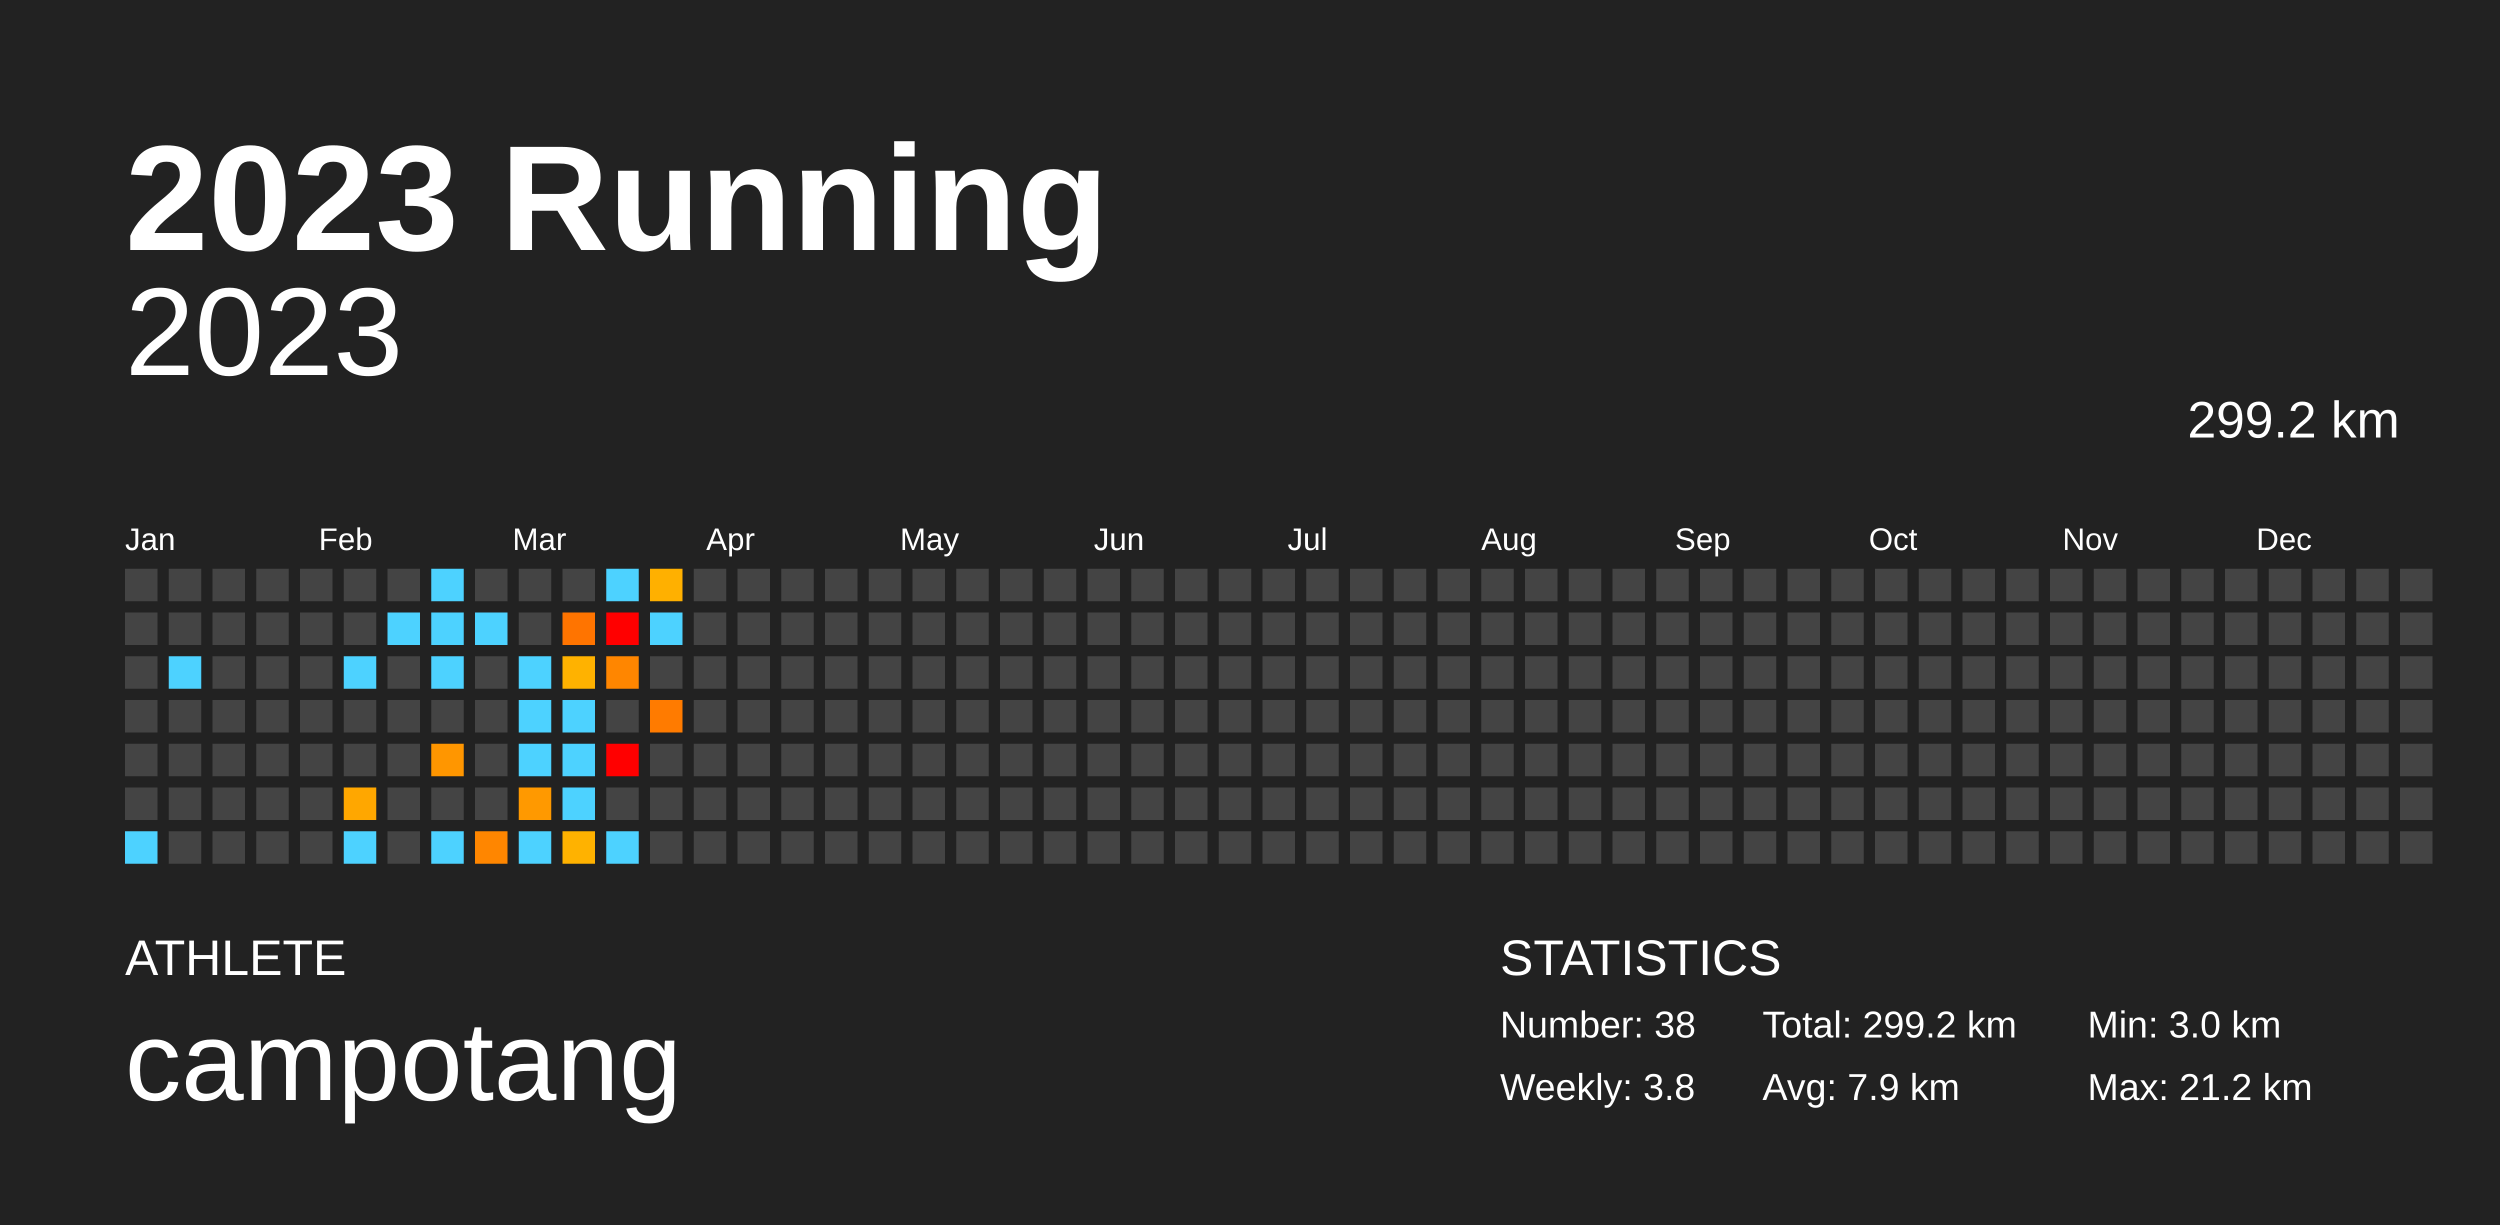
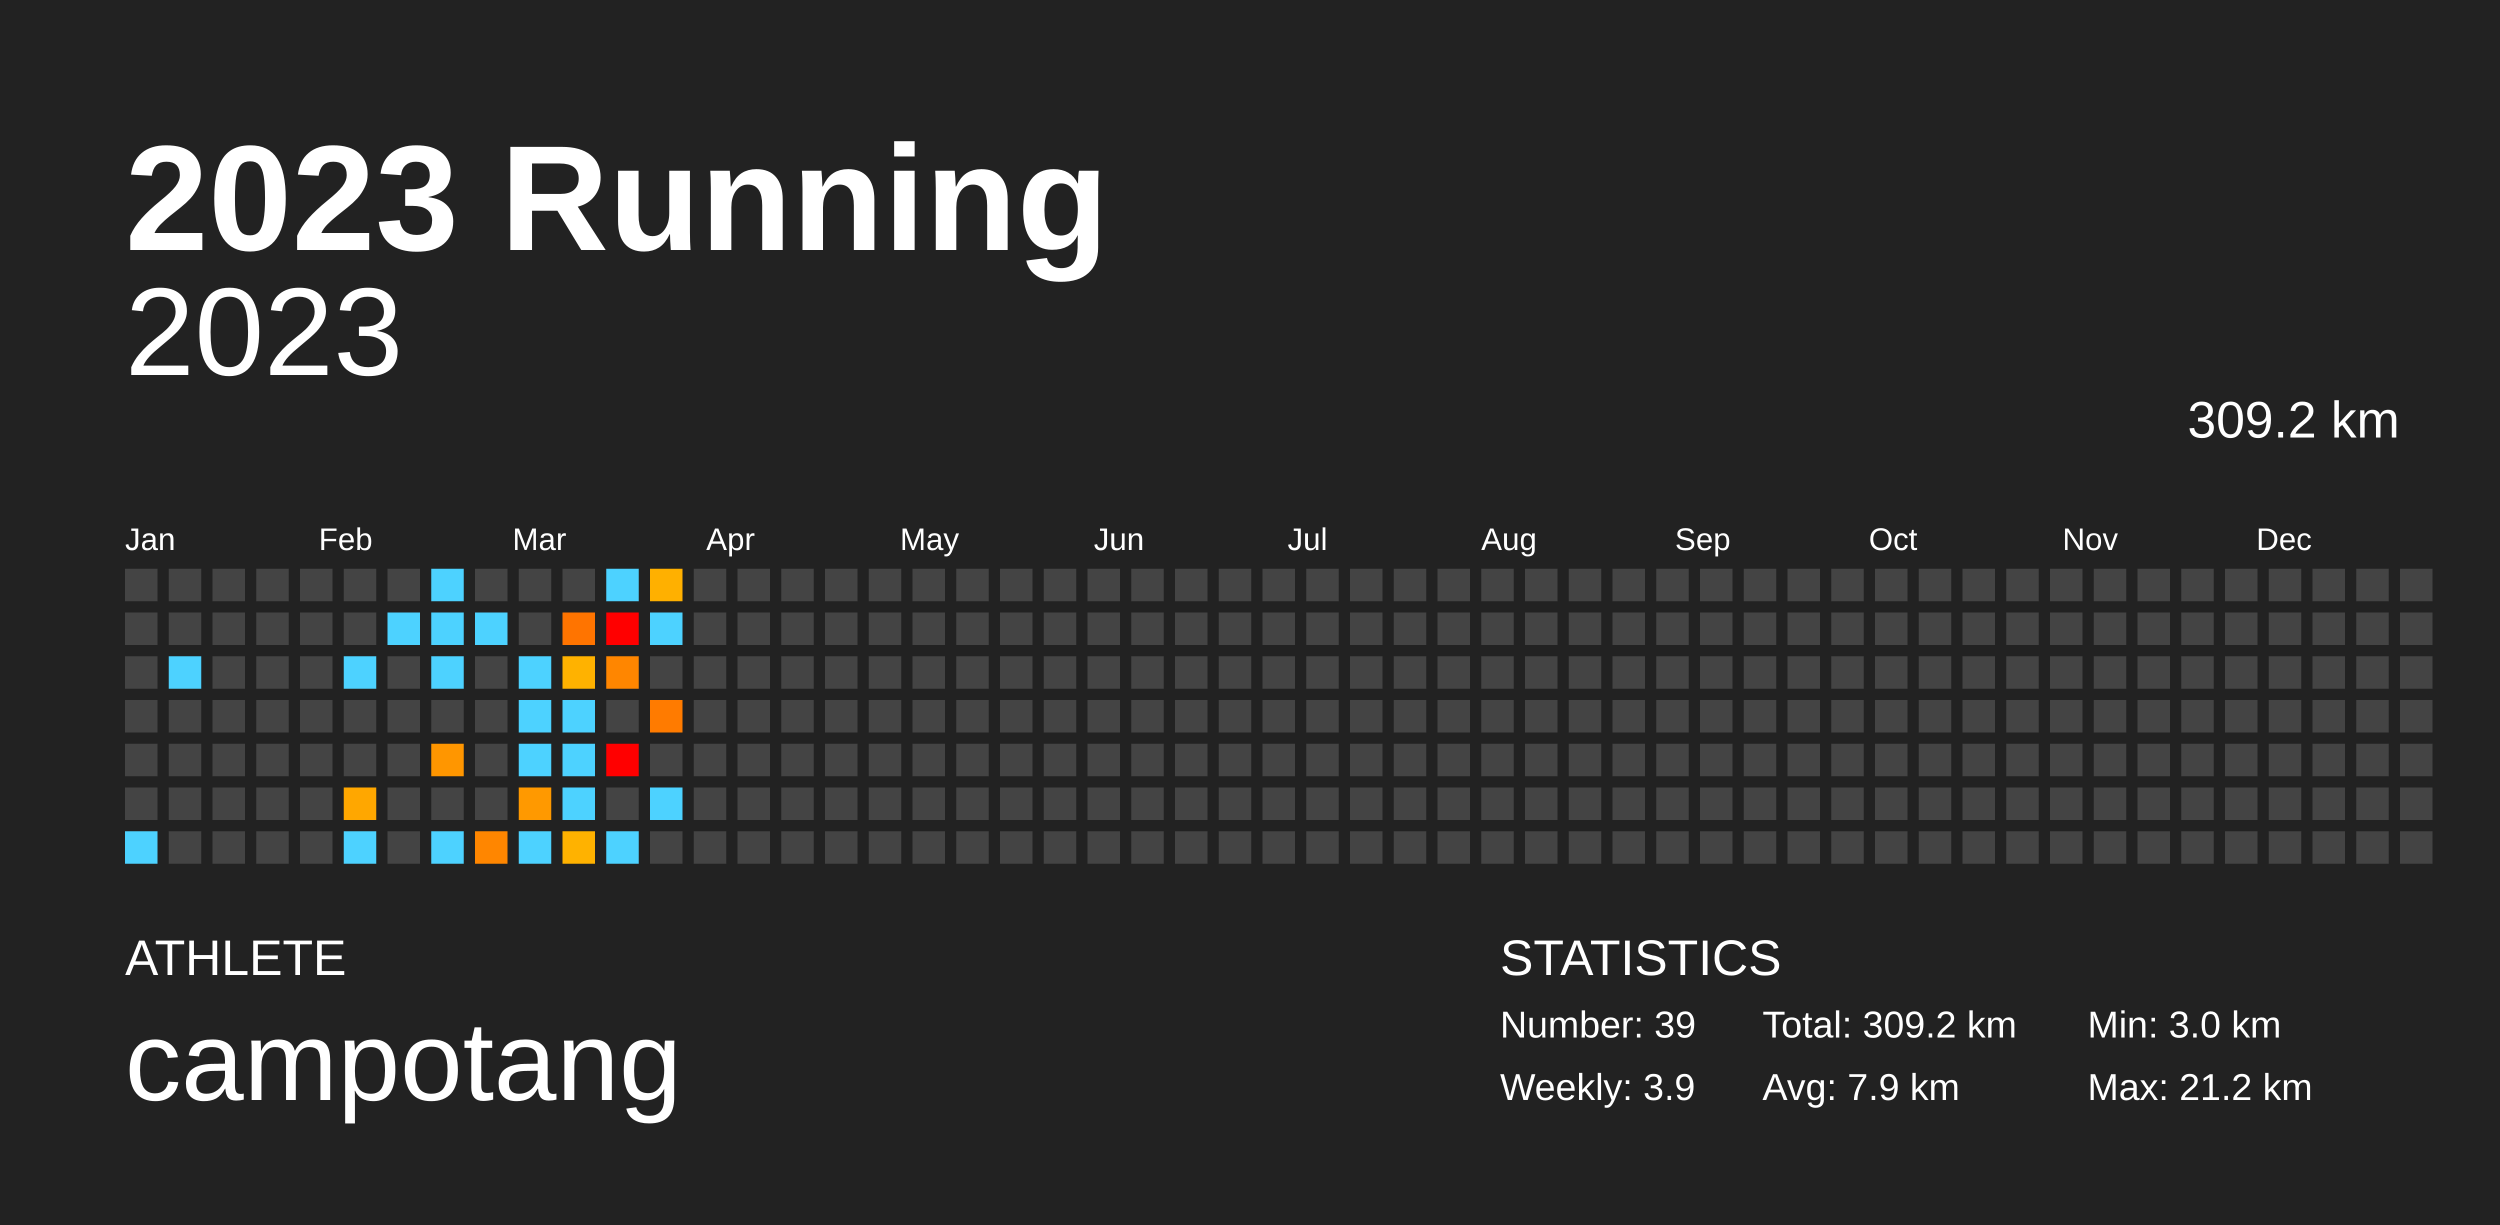
<svg xmlns="http://www.w3.org/2000/svg" baseProfile="full" height="98mm" version="1.1" viewBox="0,0,200,98" width="200mm">
  <defs />
  <rect fill="#222222" height="98" width="200" x="0" y="0" />
  <text fill="#FFFFFF" style="font-size:12px; font-family:Arial; font-weight:bold;" x="10" y="20">2023 Running</text>
  <text fill="#FFFFFF" style="font-size:4px; font-family:Arial" x="10" y="78">ATHLETE</text>
  <text fill="#FFFFFF" style="font-size:9px; font-family:Arial" x="10" y="88">campotang</text>
  <text fill="#FFFFFF" style="font-size:4px; font-family:Arial" x="120" y="78">STATISTICS</text>
-   <text fill="#FFFFFF" style="font-size:3px; font-family:Arial" x="120" y="83">Number: 38</text>
-   <text fill="#FFFFFF" style="font-size:3px; font-family:Arial" x="120" y="88">Weekly: 3.8</text>
-   <text fill="#FFFFFF" style="font-size:3px; font-family:Arial" x="141" y="83">Total: 299.2 km</text>
+   <text fill="#FFFFFF" style="font-size:3px; font-family:Arial" x="120" y="83">Number: 39</text>
+   <text fill="#FFFFFF" style="font-size:3px; font-family:Arial" x="120" y="88">Weekly: 3.9</text>
+   <text fill="#FFFFFF" style="font-size:3px; font-family:Arial" x="141" y="83">Total: 309.2 km</text>
  <text fill="#FFFFFF" style="font-size:3px; font-family:Arial" x="141" y="88">Avg: 7.9 km</text>
  <text fill="#FFFFFF" style="font-size:3px; font-family:Arial" x="167" y="83">Min: 3.0 km</text>
  <text fill="#FFFFFF" style="font-size:3px; font-family:Arial" x="167" y="88">Max: 21.2 km</text>
  <text alignment-baseline="hanging" fill="#FFFFFF" style="font-size:10.0px; font-family:Arial;" x="10" y="30">2023</text>
-   <text alignment-baseline="hanging" fill="#FFFFFF" style="font-size:4.125px; font-family:Arial;" x="175" y="35">299.2 km</text>
+   <text alignment-baseline="hanging" fill="#FFFFFF" style="font-size:4.125px; font-family:Arial;" x="175" y="35">309.2 km</text>
  <text fill="#FFFFFF" style="font-size:2.5px; font-family:Arial" x="10.0" y="44">Jan</text>
  <text fill="#FFFFFF" style="font-size:2.5px; font-family:Arial" x="25.5" y="44">Feb</text>
  <text fill="#FFFFFF" style="font-size:2.5px; font-family:Arial" x="41.0" y="44">Mar</text>
  <text fill="#FFFFFF" style="font-size:2.5px; font-family:Arial" x="56.5" y="44">Apr</text>
  <text fill="#FFFFFF" style="font-size:2.5px; font-family:Arial" x="72.0" y="44">May</text>
  <text fill="#FFFFFF" style="font-size:2.5px; font-family:Arial" x="87.5" y="44">Jun</text>
  <text fill="#FFFFFF" style="font-size:2.5px; font-family:Arial" x="103.0" y="44">Jul</text>
  <text fill="#FFFFFF" style="font-size:2.5px; font-family:Arial" x="118.5" y="44">Aug</text>
  <text fill="#FFFFFF" style="font-size:2.5px; font-family:Arial" x="134.0" y="44">Sep</text>
  <text fill="#FFFFFF" style="font-size:2.5px; font-family:Arial" x="149.5" y="44">Oct</text>
  <text fill="#FFFFFF" style="font-size:2.5px; font-family:Arial" x="165.0" y="44">Nov</text>
  <text fill="#FFFFFF" style="font-size:2.5px; font-family:Arial" x="180.5" y="44">Dec</text>
  <rect fill="#444444" height="2.6" width="2.6" x="10.0" y="45.5" />
  <rect fill="#444444" height="2.6" width="2.6" x="10.0" y="49.0" />
  <rect fill="#444444" height="2.6" width="2.6" x="10.0" y="52.5" />
  <rect fill="#444444" height="2.6" width="2.6" x="10.0" y="56.0" />
  <rect fill="#444444" height="2.6" width="2.6" x="10.0" y="59.5" />
  <rect fill="#444444" height="2.6" width="2.6" x="10.0" y="63.0" />
  <rect fill="#4dd2ff" height="2.6" width="2.6" x="10.0" y="66.5" />
  <rect fill="#444444" height="2.6" width="2.6" x="13.5" y="45.5" />
  <rect fill="#444444" height="2.6" width="2.6" x="13.5" y="49.0" />
  <rect fill="#4dd2ff" height="2.6" width="2.6" x="13.5" y="52.5" />
  <rect fill="#444444" height="2.6" width="2.6" x="13.5" y="56.0" />
  <rect fill="#444444" height="2.6" width="2.6" x="13.5" y="59.5" />
  <rect fill="#444444" height="2.6" width="2.6" x="13.5" y="63.0" />
  <rect fill="#444444" height="2.6" width="2.6" x="13.5" y="66.5" />
  <rect fill="#444444" height="2.6" width="2.6" x="17.0" y="45.5" />
  <rect fill="#444444" height="2.6" width="2.6" x="17.0" y="49.0" />
  <rect fill="#444444" height="2.6" width="2.6" x="17.0" y="52.5" />
  <rect fill="#444444" height="2.6" width="2.6" x="17.0" y="56.0" />
  <rect fill="#444444" height="2.6" width="2.6" x="17.0" y="59.5" />
  <rect fill="#444444" height="2.6" width="2.6" x="17.0" y="63.0" />
  <rect fill="#444444" height="2.6" width="2.6" x="17.0" y="66.5" />
  <rect fill="#444444" height="2.6" width="2.6" x="20.5" y="45.5" />
  <rect fill="#444444" height="2.6" width="2.6" x="20.5" y="49.0" />
  <rect fill="#444444" height="2.6" width="2.6" x="20.5" y="52.5" />
  <rect fill="#444444" height="2.6" width="2.6" x="20.5" y="56.0" />
  <rect fill="#444444" height="2.6" width="2.6" x="20.5" y="59.5" />
  <rect fill="#444444" height="2.6" width="2.6" x="20.5" y="63.0" />
  <rect fill="#444444" height="2.6" width="2.6" x="20.5" y="66.5" />
  <rect fill="#444444" height="2.6" width="2.6" x="24.0" y="45.5" />
  <rect fill="#444444" height="2.6" width="2.6" x="24.0" y="49.0" />
  <rect fill="#444444" height="2.6" width="2.6" x="24.0" y="52.5" />
  <rect fill="#444444" height="2.6" width="2.6" x="24.0" y="56.0" />
  <rect fill="#444444" height="2.6" width="2.6" x="24.0" y="59.5" />
  <rect fill="#444444" height="2.6" width="2.6" x="24.0" y="63.0" />
  <rect fill="#444444" height="2.6" width="2.6" x="24.0" y="66.5" />
  <rect fill="#444444" height="2.6" width="2.6" x="27.5" y="45.5" />
  <rect fill="#444444" height="2.6" width="2.6" x="27.5" y="49.0" />
  <rect fill="#4dd2ff" height="2.6" width="2.6" x="27.5" y="52.5" />
  <rect fill="#444444" height="2.6" width="2.6" x="27.5" y="56.0" />
  <rect fill="#444444" height="2.6" width="2.6" x="27.5" y="59.5" />
  <rect fill="#ffa700" height="2.6" width="2.6" x="27.5" y="63.0" />
  <rect fill="#4dd2ff" height="2.6" width="2.6" x="27.5" y="66.5" />
  <rect fill="#444444" height="2.6" width="2.6" x="31.0" y="45.5" />
  <rect fill="#4dd2ff" height="2.6" width="2.6" x="31.0" y="49.0" />
  <rect fill="#444444" height="2.6" width="2.6" x="31.0" y="52.5" />
  <rect fill="#444444" height="2.6" width="2.6" x="31.0" y="56.0" />
  <rect fill="#444444" height="2.6" width="2.6" x="31.0" y="59.5" />
  <rect fill="#444444" height="2.6" width="2.6" x="31.0" y="63.0" />
  <rect fill="#444444" height="2.6" width="2.6" x="31.0" y="66.5" />
  <rect fill="#4dd2ff" height="2.6" width="2.6" x="34.5" y="45.5" />
  <rect fill="#4dd2ff" height="2.6" width="2.6" x="34.5" y="49.0" />
  <rect fill="#4dd2ff" height="2.6" width="2.6" x="34.5" y="52.5" />
  <rect fill="#444444" height="2.6" width="2.6" x="34.5" y="56.0" />
  <rect fill="#ff9600" height="2.6" width="2.6" x="34.5" y="59.5" />
  <rect fill="#444444" height="2.6" width="2.6" x="34.5" y="63.0" />
  <rect fill="#4dd2ff" height="2.6" width="2.6" x="34.5" y="66.5" />
  <rect fill="#444444" height="2.6" width="2.6" x="38.0" y="45.5" />
  <rect fill="#4dd2ff" height="2.6" width="2.6" x="38.0" y="49.0" />
  <rect fill="#444444" height="2.6" width="2.6" x="38.0" y="52.5" />
  <rect fill="#444444" height="2.6" width="2.6" x="38.0" y="56.0" />
  <rect fill="#444444" height="2.6" width="2.6" x="38.0" y="59.5" />
  <rect fill="#444444" height="2.6" width="2.6" x="38.0" y="63.0" />
  <rect fill="#ff8600" height="2.6" width="2.6" x="38.0" y="66.5" />
  <rect fill="#444444" height="2.6" width="2.6" x="41.5" y="45.5" />
  <rect fill="#444444" height="2.6" width="2.6" x="41.5" y="49.0" />
  <rect fill="#4dd2ff" height="2.6" width="2.6" x="41.5" y="52.5" />
  <rect fill="#4dd2ff" height="2.6" width="2.6" x="41.5" y="56.0" />
  <rect fill="#4dd2ff" height="2.6" width="2.6" x="41.5" y="59.5" />
  <rect fill="#ff9900" height="2.6" width="2.6" x="41.5" y="63.0" />
  <rect fill="#4dd2ff" height="2.6" width="2.6" x="41.5" y="66.5" />
  <rect fill="#444444" height="2.6" width="2.6" x="45.0" y="45.5" />
  <rect fill="#ff7400" height="2.6" width="2.6" x="45.0" y="49.0" />
  <rect fill="#ffb200" height="2.6" width="2.6" x="45.0" y="52.5" />
  <rect fill="#4dd2ff" height="2.6" width="2.6" x="45.0" y="56.0" />
  <rect fill="#4dd2ff" height="2.6" width="2.6" x="45.0" y="59.5" />
  <rect fill="#4dd2ff" height="2.6" width="2.6" x="45.0" y="63.0" />
  <rect fill="#ffb200" height="2.6" width="2.6" x="45.0" y="66.5" />
  <rect fill="#4dd2ff" height="2.6" width="2.6" x="48.5" y="45.5" />
  <rect fill="red" height="2.6" width="2.6" x="48.5" y="49.0" />
  <rect fill="#ff8600" height="2.6" width="2.6" x="48.5" y="52.5" />
  <rect fill="#444444" height="2.6" width="2.6" x="48.5" y="56.0" />
  <rect fill="red" height="2.6" width="2.6" x="48.5" y="59.5" />
  <rect fill="#444444" height="2.6" width="2.6" x="48.5" y="63.0" />
  <rect fill="#4dd2ff" height="2.6" width="2.6" x="48.5" y="66.5" />
  <rect fill="#ffb000" height="2.6" width="2.6" x="52.0" y="45.5" />
  <rect fill="#4dd2ff" height="2.6" width="2.6" x="52.0" y="49.0" />
  <rect fill="#444444" height="2.6" width="2.6" x="52.0" y="52.5" />
  <rect fill="#ff7b00" height="2.6" width="2.6" x="52.0" y="56.0" />
  <rect fill="#444444" height="2.6" width="2.6" x="52.0" y="59.5" />
-   <rect fill="#444444" height="2.6" width="2.6" x="52.0" y="63.0" />
+   <rect fill="#4dd2ff" height="2.6" width="2.6" x="52.0" y="63.0" />
  <rect fill="#444444" height="2.6" width="2.6" x="52.0" y="66.5" />
  <rect fill="#444444" height="2.6" width="2.6" x="55.5" y="45.5" />
  <rect fill="#444444" height="2.6" width="2.6" x="55.5" y="49.0" />
  <rect fill="#444444" height="2.6" width="2.6" x="55.5" y="52.5" />
  <rect fill="#444444" height="2.6" width="2.6" x="55.5" y="56.0" />
  <rect fill="#444444" height="2.6" width="2.6" x="55.5" y="59.5" />
  <rect fill="#444444" height="2.6" width="2.6" x="55.5" y="63.0" />
  <rect fill="#444444" height="2.6" width="2.6" x="55.5" y="66.5" />
  <rect fill="#444444" height="2.6" width="2.6" x="59.0" y="45.5" />
  <rect fill="#444444" height="2.6" width="2.6" x="59.0" y="49.0" />
  <rect fill="#444444" height="2.6" width="2.6" x="59.0" y="52.5" />
  <rect fill="#444444" height="2.6" width="2.6" x="59.0" y="56.0" />
  <rect fill="#444444" height="2.6" width="2.6" x="59.0" y="59.5" />
  <rect fill="#444444" height="2.6" width="2.6" x="59.0" y="63.0" />
  <rect fill="#444444" height="2.6" width="2.6" x="59.0" y="66.5" />
  <rect fill="#444444" height="2.6" width="2.6" x="62.5" y="45.5" />
  <rect fill="#444444" height="2.6" width="2.6" x="62.5" y="49.0" />
  <rect fill="#444444" height="2.6" width="2.6" x="62.5" y="52.5" />
  <rect fill="#444444" height="2.6" width="2.6" x="62.5" y="56.0" />
  <rect fill="#444444" height="2.6" width="2.6" x="62.5" y="59.5" />
  <rect fill="#444444" height="2.6" width="2.6" x="62.5" y="63.0" />
  <rect fill="#444444" height="2.6" width="2.6" x="62.5" y="66.5" />
  <rect fill="#444444" height="2.6" width="2.6" x="66.0" y="45.5" />
  <rect fill="#444444" height="2.6" width="2.6" x="66.0" y="49.0" />
  <rect fill="#444444" height="2.6" width="2.6" x="66.0" y="52.5" />
  <rect fill="#444444" height="2.6" width="2.6" x="66.0" y="56.0" />
  <rect fill="#444444" height="2.6" width="2.6" x="66.0" y="59.5" />
  <rect fill="#444444" height="2.6" width="2.6" x="66.0" y="63.0" />
  <rect fill="#444444" height="2.6" width="2.6" x="66.0" y="66.5" />
  <rect fill="#444444" height="2.6" width="2.6" x="69.5" y="45.5" />
  <rect fill="#444444" height="2.6" width="2.6" x="69.5" y="49.0" />
  <rect fill="#444444" height="2.6" width="2.6" x="69.5" y="52.5" />
  <rect fill="#444444" height="2.6" width="2.6" x="69.5" y="56.0" />
  <rect fill="#444444" height="2.6" width="2.6" x="69.5" y="59.5" />
  <rect fill="#444444" height="2.6" width="2.6" x="69.5" y="63.0" />
  <rect fill="#444444" height="2.6" width="2.6" x="69.5" y="66.5" />
  <rect fill="#444444" height="2.6" width="2.6" x="73.0" y="45.5" />
  <rect fill="#444444" height="2.6" width="2.6" x="73.0" y="49.0" />
  <rect fill="#444444" height="2.6" width="2.6" x="73.0" y="52.5" />
  <rect fill="#444444" height="2.6" width="2.6" x="73.0" y="56.0" />
  <rect fill="#444444" height="2.6" width="2.6" x="73.0" y="59.5" />
  <rect fill="#444444" height="2.6" width="2.6" x="73.0" y="63.0" />
  <rect fill="#444444" height="2.6" width="2.6" x="73.0" y="66.5" />
  <rect fill="#444444" height="2.6" width="2.6" x="76.5" y="45.5" />
  <rect fill="#444444" height="2.6" width="2.6" x="76.5" y="49.0" />
  <rect fill="#444444" height="2.6" width="2.6" x="76.5" y="52.5" />
  <rect fill="#444444" height="2.6" width="2.6" x="76.5" y="56.0" />
  <rect fill="#444444" height="2.6" width="2.6" x="76.5" y="59.5" />
  <rect fill="#444444" height="2.6" width="2.6" x="76.5" y="63.0" />
  <rect fill="#444444" height="2.6" width="2.6" x="76.5" y="66.5" />
  <rect fill="#444444" height="2.6" width="2.6" x="80.0" y="45.5" />
  <rect fill="#444444" height="2.6" width="2.6" x="80.0" y="49.0" />
  <rect fill="#444444" height="2.6" width="2.6" x="80.0" y="52.5" />
  <rect fill="#444444" height="2.6" width="2.6" x="80.0" y="56.0" />
  <rect fill="#444444" height="2.6" width="2.6" x="80.0" y="59.5" />
  <rect fill="#444444" height="2.6" width="2.6" x="80.0" y="63.0" />
  <rect fill="#444444" height="2.6" width="2.6" x="80.0" y="66.5" />
  <rect fill="#444444" height="2.6" width="2.6" x="83.5" y="45.5" />
  <rect fill="#444444" height="2.6" width="2.6" x="83.5" y="49.0" />
  <rect fill="#444444" height="2.6" width="2.6" x="83.5" y="52.5" />
  <rect fill="#444444" height="2.6" width="2.6" x="83.5" y="56.0" />
  <rect fill="#444444" height="2.6" width="2.6" x="83.5" y="59.5" />
  <rect fill="#444444" height="2.6" width="2.6" x="83.5" y="63.0" />
  <rect fill="#444444" height="2.6" width="2.6" x="83.5" y="66.5" />
  <rect fill="#444444" height="2.6" width="2.6" x="87.0" y="45.5" />
  <rect fill="#444444" height="2.6" width="2.6" x="87.0" y="49.0" />
  <rect fill="#444444" height="2.6" width="2.6" x="87.0" y="52.5" />
  <rect fill="#444444" height="2.6" width="2.6" x="87.0" y="56.0" />
  <rect fill="#444444" height="2.6" width="2.6" x="87.0" y="59.5" />
  <rect fill="#444444" height="2.6" width="2.6" x="87.0" y="63.0" />
  <rect fill="#444444" height="2.6" width="2.6" x="87.0" y="66.5" />
  <rect fill="#444444" height="2.6" width="2.6" x="90.5" y="45.5" />
  <rect fill="#444444" height="2.6" width="2.6" x="90.5" y="49.0" />
  <rect fill="#444444" height="2.6" width="2.6" x="90.5" y="52.5" />
  <rect fill="#444444" height="2.6" width="2.6" x="90.5" y="56.0" />
  <rect fill="#444444" height="2.6" width="2.6" x="90.5" y="59.5" />
  <rect fill="#444444" height="2.6" width="2.6" x="90.5" y="63.0" />
  <rect fill="#444444" height="2.6" width="2.6" x="90.5" y="66.5" />
  <rect fill="#444444" height="2.6" width="2.6" x="94.0" y="45.5" />
  <rect fill="#444444" height="2.6" width="2.6" x="94.0" y="49.0" />
  <rect fill="#444444" height="2.6" width="2.6" x="94.0" y="52.5" />
  <rect fill="#444444" height="2.6" width="2.6" x="94.0" y="56.0" />
  <rect fill="#444444" height="2.6" width="2.6" x="94.0" y="59.5" />
  <rect fill="#444444" height="2.6" width="2.6" x="94.0" y="63.0" />
  <rect fill="#444444" height="2.6" width="2.6" x="94.0" y="66.5" />
  <rect fill="#444444" height="2.6" width="2.6" x="97.5" y="45.5" />
  <rect fill="#444444" height="2.6" width="2.6" x="97.5" y="49.0" />
  <rect fill="#444444" height="2.6" width="2.6" x="97.5" y="52.5" />
  <rect fill="#444444" height="2.6" width="2.6" x="97.5" y="56.0" />
  <rect fill="#444444" height="2.6" width="2.6" x="97.5" y="59.5" />
  <rect fill="#444444" height="2.6" width="2.6" x="97.5" y="63.0" />
  <rect fill="#444444" height="2.6" width="2.6" x="97.5" y="66.5" />
  <rect fill="#444444" height="2.6" width="2.6" x="101.0" y="45.5" />
  <rect fill="#444444" height="2.6" width="2.6" x="101.0" y="49.0" />
  <rect fill="#444444" height="2.6" width="2.6" x="101.0" y="52.5" />
  <rect fill="#444444" height="2.6" width="2.6" x="101.0" y="56.0" />
  <rect fill="#444444" height="2.6" width="2.6" x="101.0" y="59.5" />
  <rect fill="#444444" height="2.6" width="2.6" x="101.0" y="63.0" />
  <rect fill="#444444" height="2.6" width="2.6" x="101.0" y="66.5" />
  <rect fill="#444444" height="2.6" width="2.6" x="104.5" y="45.5" />
  <rect fill="#444444" height="2.6" width="2.6" x="104.5" y="49.0" />
  <rect fill="#444444" height="2.6" width="2.6" x="104.5" y="52.5" />
  <rect fill="#444444" height="2.6" width="2.6" x="104.5" y="56.0" />
  <rect fill="#444444" height="2.6" width="2.6" x="104.5" y="59.5" />
  <rect fill="#444444" height="2.6" width="2.6" x="104.5" y="63.0" />
  <rect fill="#444444" height="2.6" width="2.6" x="104.5" y="66.5" />
  <rect fill="#444444" height="2.6" width="2.6" x="108.0" y="45.5" />
  <rect fill="#444444" height="2.6" width="2.6" x="108.0" y="49.0" />
  <rect fill="#444444" height="2.6" width="2.6" x="108.0" y="52.5" />
  <rect fill="#444444" height="2.6" width="2.6" x="108.0" y="56.0" />
  <rect fill="#444444" height="2.6" width="2.6" x="108.0" y="59.5" />
  <rect fill="#444444" height="2.6" width="2.6" x="108.0" y="63.0" />
  <rect fill="#444444" height="2.6" width="2.6" x="108.0" y="66.5" />
  <rect fill="#444444" height="2.6" width="2.6" x="111.5" y="45.5" />
  <rect fill="#444444" height="2.6" width="2.6" x="111.5" y="49.0" />
  <rect fill="#444444" height="2.6" width="2.6" x="111.5" y="52.5" />
  <rect fill="#444444" height="2.6" width="2.6" x="111.5" y="56.0" />
  <rect fill="#444444" height="2.6" width="2.6" x="111.5" y="59.5" />
  <rect fill="#444444" height="2.6" width="2.6" x="111.5" y="63.0" />
  <rect fill="#444444" height="2.6" width="2.6" x="111.5" y="66.5" />
  <rect fill="#444444" height="2.6" width="2.6" x="115.0" y="45.5" />
  <rect fill="#444444" height="2.6" width="2.6" x="115.0" y="49.0" />
  <rect fill="#444444" height="2.6" width="2.6" x="115.0" y="52.5" />
  <rect fill="#444444" height="2.6" width="2.6" x="115.0" y="56.0" />
  <rect fill="#444444" height="2.6" width="2.6" x="115.0" y="59.5" />
  <rect fill="#444444" height="2.6" width="2.6" x="115.0" y="63.0" />
  <rect fill="#444444" height="2.6" width="2.6" x="115.0" y="66.5" />
  <rect fill="#444444" height="2.6" width="2.6" x="118.5" y="45.5" />
  <rect fill="#444444" height="2.6" width="2.6" x="118.5" y="49.0" />
  <rect fill="#444444" height="2.6" width="2.6" x="118.5" y="52.5" />
  <rect fill="#444444" height="2.6" width="2.6" x="118.5" y="56.0" />
  <rect fill="#444444" height="2.6" width="2.6" x="118.5" y="59.5" />
  <rect fill="#444444" height="2.6" width="2.6" x="118.5" y="63.0" />
  <rect fill="#444444" height="2.6" width="2.6" x="118.5" y="66.5" />
  <rect fill="#444444" height="2.6" width="2.6" x="122.0" y="45.5" />
  <rect fill="#444444" height="2.6" width="2.6" x="122.0" y="49.0" />
  <rect fill="#444444" height="2.6" width="2.6" x="122.0" y="52.5" />
  <rect fill="#444444" height="2.6" width="2.6" x="122.0" y="56.0" />
  <rect fill="#444444" height="2.6" width="2.6" x="122.0" y="59.5" />
  <rect fill="#444444" height="2.6" width="2.6" x="122.0" y="63.0" />
  <rect fill="#444444" height="2.6" width="2.6" x="122.0" y="66.5" />
  <rect fill="#444444" height="2.6" width="2.6" x="125.5" y="45.5" />
  <rect fill="#444444" height="2.6" width="2.6" x="125.5" y="49.0" />
  <rect fill="#444444" height="2.6" width="2.6" x="125.5" y="52.5" />
  <rect fill="#444444" height="2.6" width="2.6" x="125.5" y="56.0" />
  <rect fill="#444444" height="2.6" width="2.6" x="125.5" y="59.5" />
  <rect fill="#444444" height="2.6" width="2.6" x="125.5" y="63.0" />
  <rect fill="#444444" height="2.6" width="2.6" x="125.5" y="66.5" />
  <rect fill="#444444" height="2.6" width="2.6" x="129.0" y="45.5" />
  <rect fill="#444444" height="2.6" width="2.6" x="129.0" y="49.0" />
  <rect fill="#444444" height="2.6" width="2.6" x="129.0" y="52.5" />
  <rect fill="#444444" height="2.6" width="2.6" x="129.0" y="56.0" />
  <rect fill="#444444" height="2.6" width="2.6" x="129.0" y="59.5" />
  <rect fill="#444444" height="2.6" width="2.6" x="129.0" y="63.0" />
  <rect fill="#444444" height="2.6" width="2.6" x="129.0" y="66.5" />
  <rect fill="#444444" height="2.6" width="2.6" x="132.5" y="45.5" />
  <rect fill="#444444" height="2.6" width="2.6" x="132.5" y="49.0" />
  <rect fill="#444444" height="2.6" width="2.6" x="132.5" y="52.5" />
  <rect fill="#444444" height="2.6" width="2.6" x="132.5" y="56.0" />
  <rect fill="#444444" height="2.6" width="2.6" x="132.5" y="59.5" />
  <rect fill="#444444" height="2.6" width="2.6" x="132.5" y="63.0" />
  <rect fill="#444444" height="2.6" width="2.6" x="132.5" y="66.5" />
  <rect fill="#444444" height="2.6" width="2.6" x="136.0" y="45.5" />
  <rect fill="#444444" height="2.6" width="2.6" x="136.0" y="49.0" />
  <rect fill="#444444" height="2.6" width="2.6" x="136.0" y="52.5" />
  <rect fill="#444444" height="2.6" width="2.6" x="136.0" y="56.0" />
  <rect fill="#444444" height="2.6" width="2.6" x="136.0" y="59.5" />
  <rect fill="#444444" height="2.6" width="2.6" x="136.0" y="63.0" />
  <rect fill="#444444" height="2.6" width="2.6" x="136.0" y="66.5" />
  <rect fill="#444444" height="2.6" width="2.6" x="139.5" y="45.5" />
  <rect fill="#444444" height="2.6" width="2.6" x="139.5" y="49.0" />
  <rect fill="#444444" height="2.6" width="2.6" x="139.5" y="52.5" />
  <rect fill="#444444" height="2.6" width="2.6" x="139.5" y="56.0" />
  <rect fill="#444444" height="2.6" width="2.6" x="139.5" y="59.5" />
  <rect fill="#444444" height="2.6" width="2.6" x="139.5" y="63.0" />
  <rect fill="#444444" height="2.6" width="2.6" x="139.5" y="66.5" />
  <rect fill="#444444" height="2.6" width="2.6" x="143.0" y="45.5" />
  <rect fill="#444444" height="2.6" width="2.6" x="143.0" y="49.0" />
  <rect fill="#444444" height="2.6" width="2.6" x="143.0" y="52.5" />
  <rect fill="#444444" height="2.6" width="2.6" x="143.0" y="56.0" />
  <rect fill="#444444" height="2.6" width="2.6" x="143.0" y="59.5" />
  <rect fill="#444444" height="2.6" width="2.6" x="143.0" y="63.0" />
  <rect fill="#444444" height="2.6" width="2.6" x="143.0" y="66.5" />
  <rect fill="#444444" height="2.6" width="2.6" x="146.5" y="45.5" />
  <rect fill="#444444" height="2.6" width="2.6" x="146.5" y="49.0" />
  <rect fill="#444444" height="2.6" width="2.6" x="146.5" y="52.5" />
  <rect fill="#444444" height="2.6" width="2.6" x="146.5" y="56.0" />
  <rect fill="#444444" height="2.6" width="2.6" x="146.5" y="59.5" />
  <rect fill="#444444" height="2.6" width="2.6" x="146.5" y="63.0" />
  <rect fill="#444444" height="2.6" width="2.6" x="146.5" y="66.5" />
  <rect fill="#444444" height="2.6" width="2.6" x="150.0" y="45.5" />
  <rect fill="#444444" height="2.6" width="2.6" x="150.0" y="49.0" />
  <rect fill="#444444" height="2.6" width="2.6" x="150.0" y="52.5" />
  <rect fill="#444444" height="2.6" width="2.6" x="150.0" y="56.0" />
  <rect fill="#444444" height="2.6" width="2.6" x="150.0" y="59.5" />
  <rect fill="#444444" height="2.6" width="2.6" x="150.0" y="63.0" />
  <rect fill="#444444" height="2.6" width="2.6" x="150.0" y="66.5" />
  <rect fill="#444444" height="2.6" width="2.6" x="153.5" y="45.5" />
  <rect fill="#444444" height="2.6" width="2.6" x="153.5" y="49.0" />
  <rect fill="#444444" height="2.6" width="2.6" x="153.5" y="52.5" />
  <rect fill="#444444" height="2.6" width="2.6" x="153.5" y="56.0" />
  <rect fill="#444444" height="2.6" width="2.6" x="153.5" y="59.5" />
  <rect fill="#444444" height="2.6" width="2.6" x="153.5" y="63.0" />
  <rect fill="#444444" height="2.6" width="2.6" x="153.5" y="66.5" />
  <rect fill="#444444" height="2.6" width="2.6" x="157.0" y="45.5" />
  <rect fill="#444444" height="2.6" width="2.6" x="157.0" y="49.0" />
  <rect fill="#444444" height="2.6" width="2.6" x="157.0" y="52.5" />
  <rect fill="#444444" height="2.6" width="2.6" x="157.0" y="56.0" />
  <rect fill="#444444" height="2.6" width="2.6" x="157.0" y="59.5" />
  <rect fill="#444444" height="2.6" width="2.6" x="157.0" y="63.0" />
  <rect fill="#444444" height="2.6" width="2.6" x="157.0" y="66.5" />
  <rect fill="#444444" height="2.6" width="2.6" x="160.5" y="45.5" />
  <rect fill="#444444" height="2.6" width="2.6" x="160.5" y="49.0" />
  <rect fill="#444444" height="2.6" width="2.6" x="160.5" y="52.5" />
  <rect fill="#444444" height="2.6" width="2.6" x="160.5" y="56.0" />
  <rect fill="#444444" height="2.6" width="2.6" x="160.5" y="59.5" />
  <rect fill="#444444" height="2.6" width="2.6" x="160.5" y="63.0" />
  <rect fill="#444444" height="2.6" width="2.6" x="160.5" y="66.5" />
  <rect fill="#444444" height="2.6" width="2.6" x="164.0" y="45.5" />
  <rect fill="#444444" height="2.6" width="2.6" x="164.0" y="49.0" />
  <rect fill="#444444" height="2.6" width="2.6" x="164.0" y="52.5" />
  <rect fill="#444444" height="2.6" width="2.6" x="164.0" y="56.0" />
  <rect fill="#444444" height="2.6" width="2.6" x="164.0" y="59.5" />
  <rect fill="#444444" height="2.6" width="2.6" x="164.0" y="63.0" />
  <rect fill="#444444" height="2.6" width="2.6" x="164.0" y="66.5" />
  <rect fill="#444444" height="2.6" width="2.6" x="167.5" y="45.5" />
  <rect fill="#444444" height="2.6" width="2.6" x="167.5" y="49.0" />
  <rect fill="#444444" height="2.6" width="2.6" x="167.5" y="52.5" />
  <rect fill="#444444" height="2.6" width="2.6" x="167.5" y="56.0" />
  <rect fill="#444444" height="2.6" width="2.6" x="167.5" y="59.5" />
  <rect fill="#444444" height="2.6" width="2.6" x="167.5" y="63.0" />
  <rect fill="#444444" height="2.6" width="2.6" x="167.5" y="66.5" />
  <rect fill="#444444" height="2.6" width="2.6" x="171.0" y="45.5" />
  <rect fill="#444444" height="2.6" width="2.6" x="171.0" y="49.0" />
  <rect fill="#444444" height="2.6" width="2.6" x="171.0" y="52.5" />
  <rect fill="#444444" height="2.6" width="2.6" x="171.0" y="56.0" />
  <rect fill="#444444" height="2.6" width="2.6" x="171.0" y="59.5" />
  <rect fill="#444444" height="2.6" width="2.6" x="171.0" y="63.0" />
  <rect fill="#444444" height="2.6" width="2.6" x="171.0" y="66.5" />
  <rect fill="#444444" height="2.6" width="2.6" x="174.5" y="45.5" />
  <rect fill="#444444" height="2.6" width="2.6" x="174.5" y="49.0" />
  <rect fill="#444444" height="2.6" width="2.6" x="174.5" y="52.5" />
  <rect fill="#444444" height="2.6" width="2.6" x="174.5" y="56.0" />
  <rect fill="#444444" height="2.6" width="2.6" x="174.5" y="59.5" />
  <rect fill="#444444" height="2.6" width="2.6" x="174.5" y="63.0" />
  <rect fill="#444444" height="2.6" width="2.6" x="174.5" y="66.5" />
  <rect fill="#444444" height="2.6" width="2.6" x="178.0" y="45.5" />
  <rect fill="#444444" height="2.6" width="2.6" x="178.0" y="49.0" />
  <rect fill="#444444" height="2.6" width="2.6" x="178.0" y="52.5" />
  <rect fill="#444444" height="2.6" width="2.6" x="178.0" y="56.0" />
  <rect fill="#444444" height="2.6" width="2.6" x="178.0" y="59.5" />
  <rect fill="#444444" height="2.6" width="2.6" x="178.0" y="63.0" />
  <rect fill="#444444" height="2.6" width="2.6" x="178.0" y="66.5" />
  <rect fill="#444444" height="2.6" width="2.6" x="181.5" y="45.5" />
  <rect fill="#444444" height="2.6" width="2.6" x="181.5" y="49.0" />
  <rect fill="#444444" height="2.6" width="2.6" x="181.5" y="52.5" />
  <rect fill="#444444" height="2.6" width="2.6" x="181.5" y="56.0" />
  <rect fill="#444444" height="2.6" width="2.6" x="181.5" y="59.5" />
  <rect fill="#444444" height="2.6" width="2.6" x="181.5" y="63.0" />
  <rect fill="#444444" height="2.6" width="2.6" x="181.5" y="66.5" />
  <rect fill="#444444" height="2.6" width="2.6" x="185.0" y="45.5" />
  <rect fill="#444444" height="2.6" width="2.6" x="185.0" y="49.0" />
  <rect fill="#444444" height="2.6" width="2.6" x="185.0" y="52.5" />
  <rect fill="#444444" height="2.6" width="2.6" x="185.0" y="56.0" />
  <rect fill="#444444" height="2.6" width="2.6" x="185.0" y="59.5" />
  <rect fill="#444444" height="2.6" width="2.6" x="185.0" y="63.0" />
  <rect fill="#444444" height="2.6" width="2.6" x="185.0" y="66.5" />
  <rect fill="#444444" height="2.6" width="2.6" x="188.5" y="45.5" />
  <rect fill="#444444" height="2.6" width="2.6" x="188.5" y="49.0" />
  <rect fill="#444444" height="2.6" width="2.6" x="188.5" y="52.5" />
  <rect fill="#444444" height="2.6" width="2.6" x="188.5" y="56.0" />
  <rect fill="#444444" height="2.6" width="2.6" x="188.5" y="59.5" />
  <rect fill="#444444" height="2.6" width="2.6" x="188.5" y="63.0" />
  <rect fill="#444444" height="2.6" width="2.6" x="188.5" y="66.5" />
  <rect fill="#444444" height="2.6" width="2.6" x="192.0" y="45.5" />
  <rect fill="#444444" height="2.6" width="2.6" x="192.0" y="49.0" />
  <rect fill="#444444" height="2.6" width="2.6" x="192.0" y="52.5" />
  <rect fill="#444444" height="2.6" width="2.6" x="192.0" y="56.0" />
  <rect fill="#444444" height="2.6" width="2.6" x="192.0" y="59.5" />
  <rect fill="#444444" height="2.6" width="2.6" x="192.0" y="63.0" />
  <rect fill="#444444" height="2.6" width="2.6" x="192.0" y="66.5" />
</svg>
